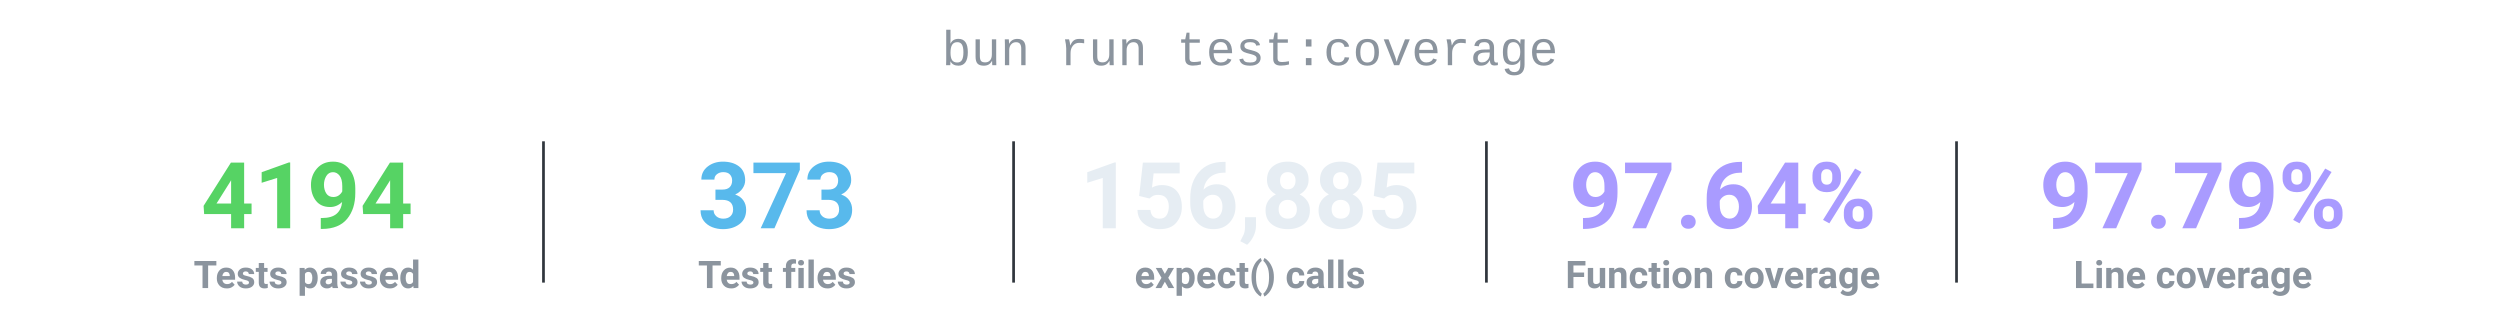
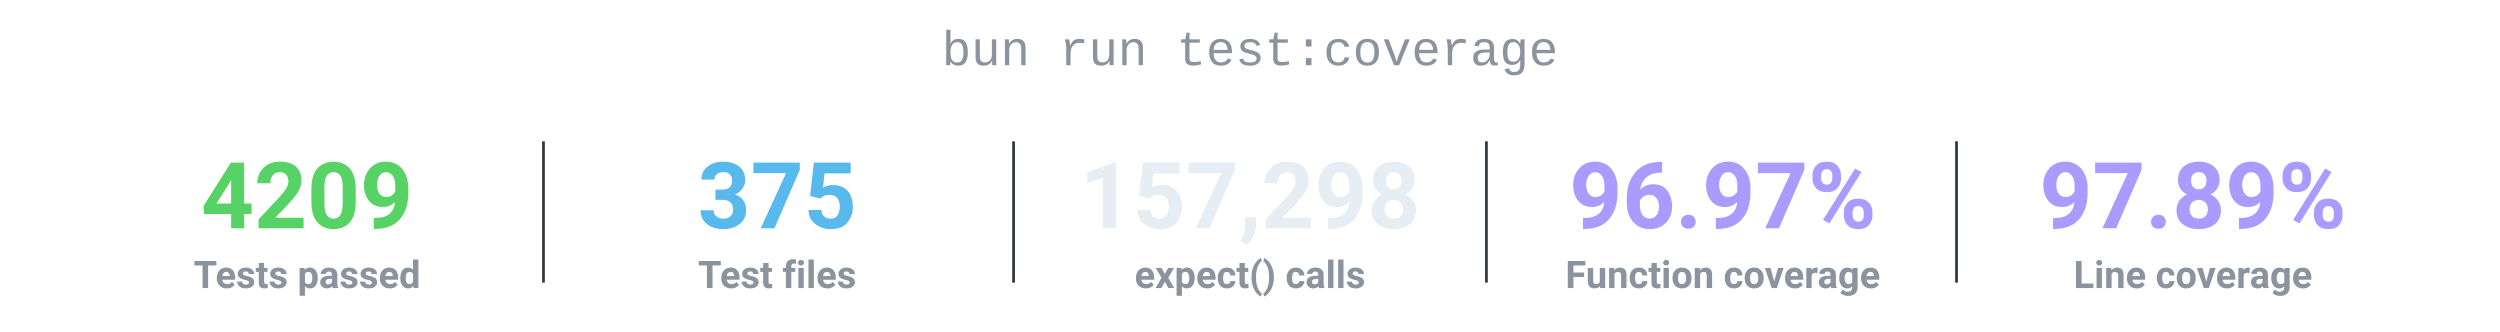
- <svg xmlns="http://www.w3.org/2000/svg" viewBox="0 0 920 122" width="920" height="122" role="img" aria-label="bun run test:coverage — 4194 tests passed, 373 test files, 156,885 expect() calls, 97.64% function coverage, 97.79% line coverage">
+ <svg xmlns="http://www.w3.org/2000/svg" viewBox="0 0 920 122" width="920" height="122" role="img" aria-label="bun run test:coverage — 4209 tests passed, 375 test files, 157,298 expect() calls, 96.97% function coverage, 97.89% line coverage">
  <style>
    .cmd { font-family: ui-monospace, SFMono-Regular, 'SF Mono', Menlo, Consolas, 'Liberation Mono', monospace; font-weight: 500; font-size: 18px; }
    .val { font-family: system-ui, -apple-system, BlinkMacSystemFont, 'Segoe UI', Roboto, sans-serif; font-weight: 700; font-size: 34px; }
    .lbl { font-family: system-ui, -apple-system, BlinkMacSystemFont, 'Segoe UI', Roboto, sans-serif; font-weight: 600; font-size: 14px; }
  </style>
  <text x="460" y="24" text-anchor="middle" class="cmd" fill="#8b949e">bun run test:coverage</text>
  <line x1="200" y1="52" x2="200" y2="104" stroke="#30363d" stroke-width="1" />
  <line x1="373" y1="52" x2="373" y2="104" stroke="#30363d" stroke-width="1" />
  <line x1="547" y1="52" x2="547" y2="104" stroke="#30363d" stroke-width="1" />
  <line x1="720" y1="52" x2="720" y2="104" stroke="#30363d" stroke-width="1" />
-   <text x="113" y="84" text-anchor="middle" class="val" fill="#56d364">4194</text>
+   <text x="113" y="84" text-anchor="middle" class="val" fill="#56d364">4209</text>
  <text x="113" y="106" text-anchor="middle" class="lbl" fill="#8b949e">Tests passed</text>
-   <text x="286" y="84" text-anchor="middle" class="val" fill="#58b9ec">373</text>
+   <text x="286" y="84" text-anchor="middle" class="val" fill="#58b9ec">375</text>
  <text x="286" y="106" text-anchor="middle" class="lbl" fill="#8b949e">Test files</text>
-   <text x="460" y="84" text-anchor="middle" class="val" fill="#e6edf3">156,885</text>
+   <text x="460" y="84" text-anchor="middle" class="val" fill="#e6edf3">157,298</text>
  <text x="460" y="106" text-anchor="middle" class="lbl" fill="#8b949e">expect() calls</text>
-   <text x="634" y="84" text-anchor="middle" class="val" fill="#a99bff">97.64%</text>
+   <text x="634" y="84" text-anchor="middle" class="val" fill="#a99bff">96.97%</text>
  <text x="634" y="106" text-anchor="middle" class="lbl" fill="#8b949e">Function coverage</text>
-   <text x="807" y="84" text-anchor="middle" class="val" fill="#a99bff">97.79%</text>
+   <text x="807" y="84" text-anchor="middle" class="val" fill="#a99bff">97.89%</text>
  <text x="807" y="106" text-anchor="middle" class="lbl" fill="#8b949e">Line coverage</text>
</svg>
